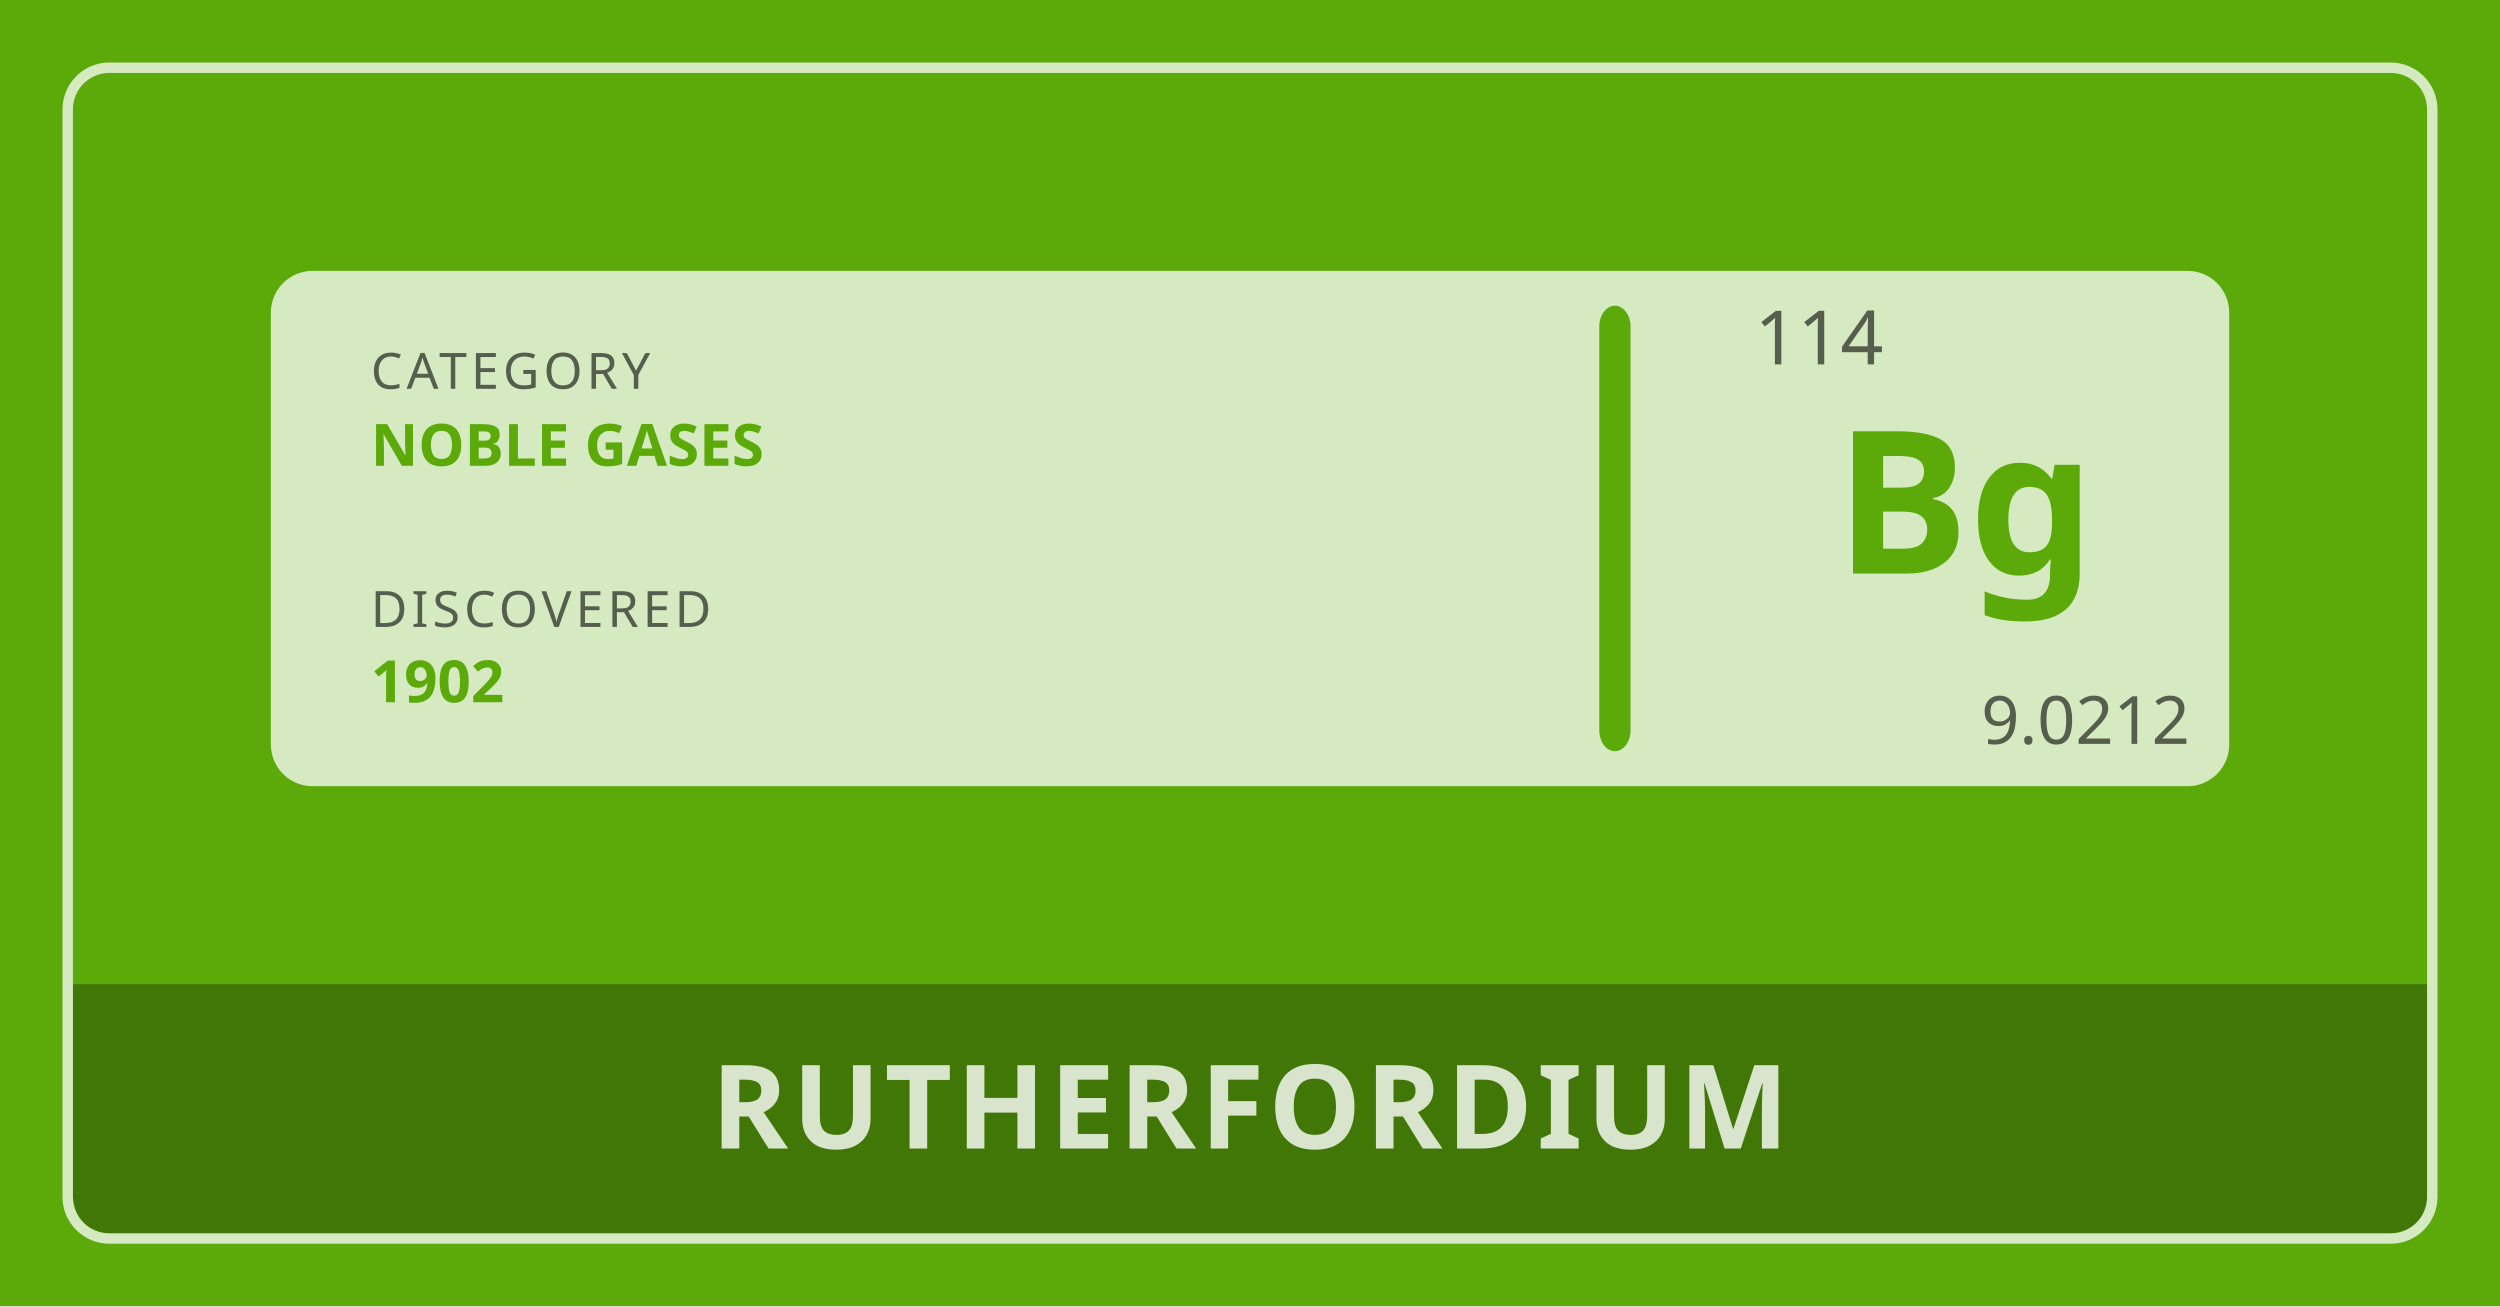
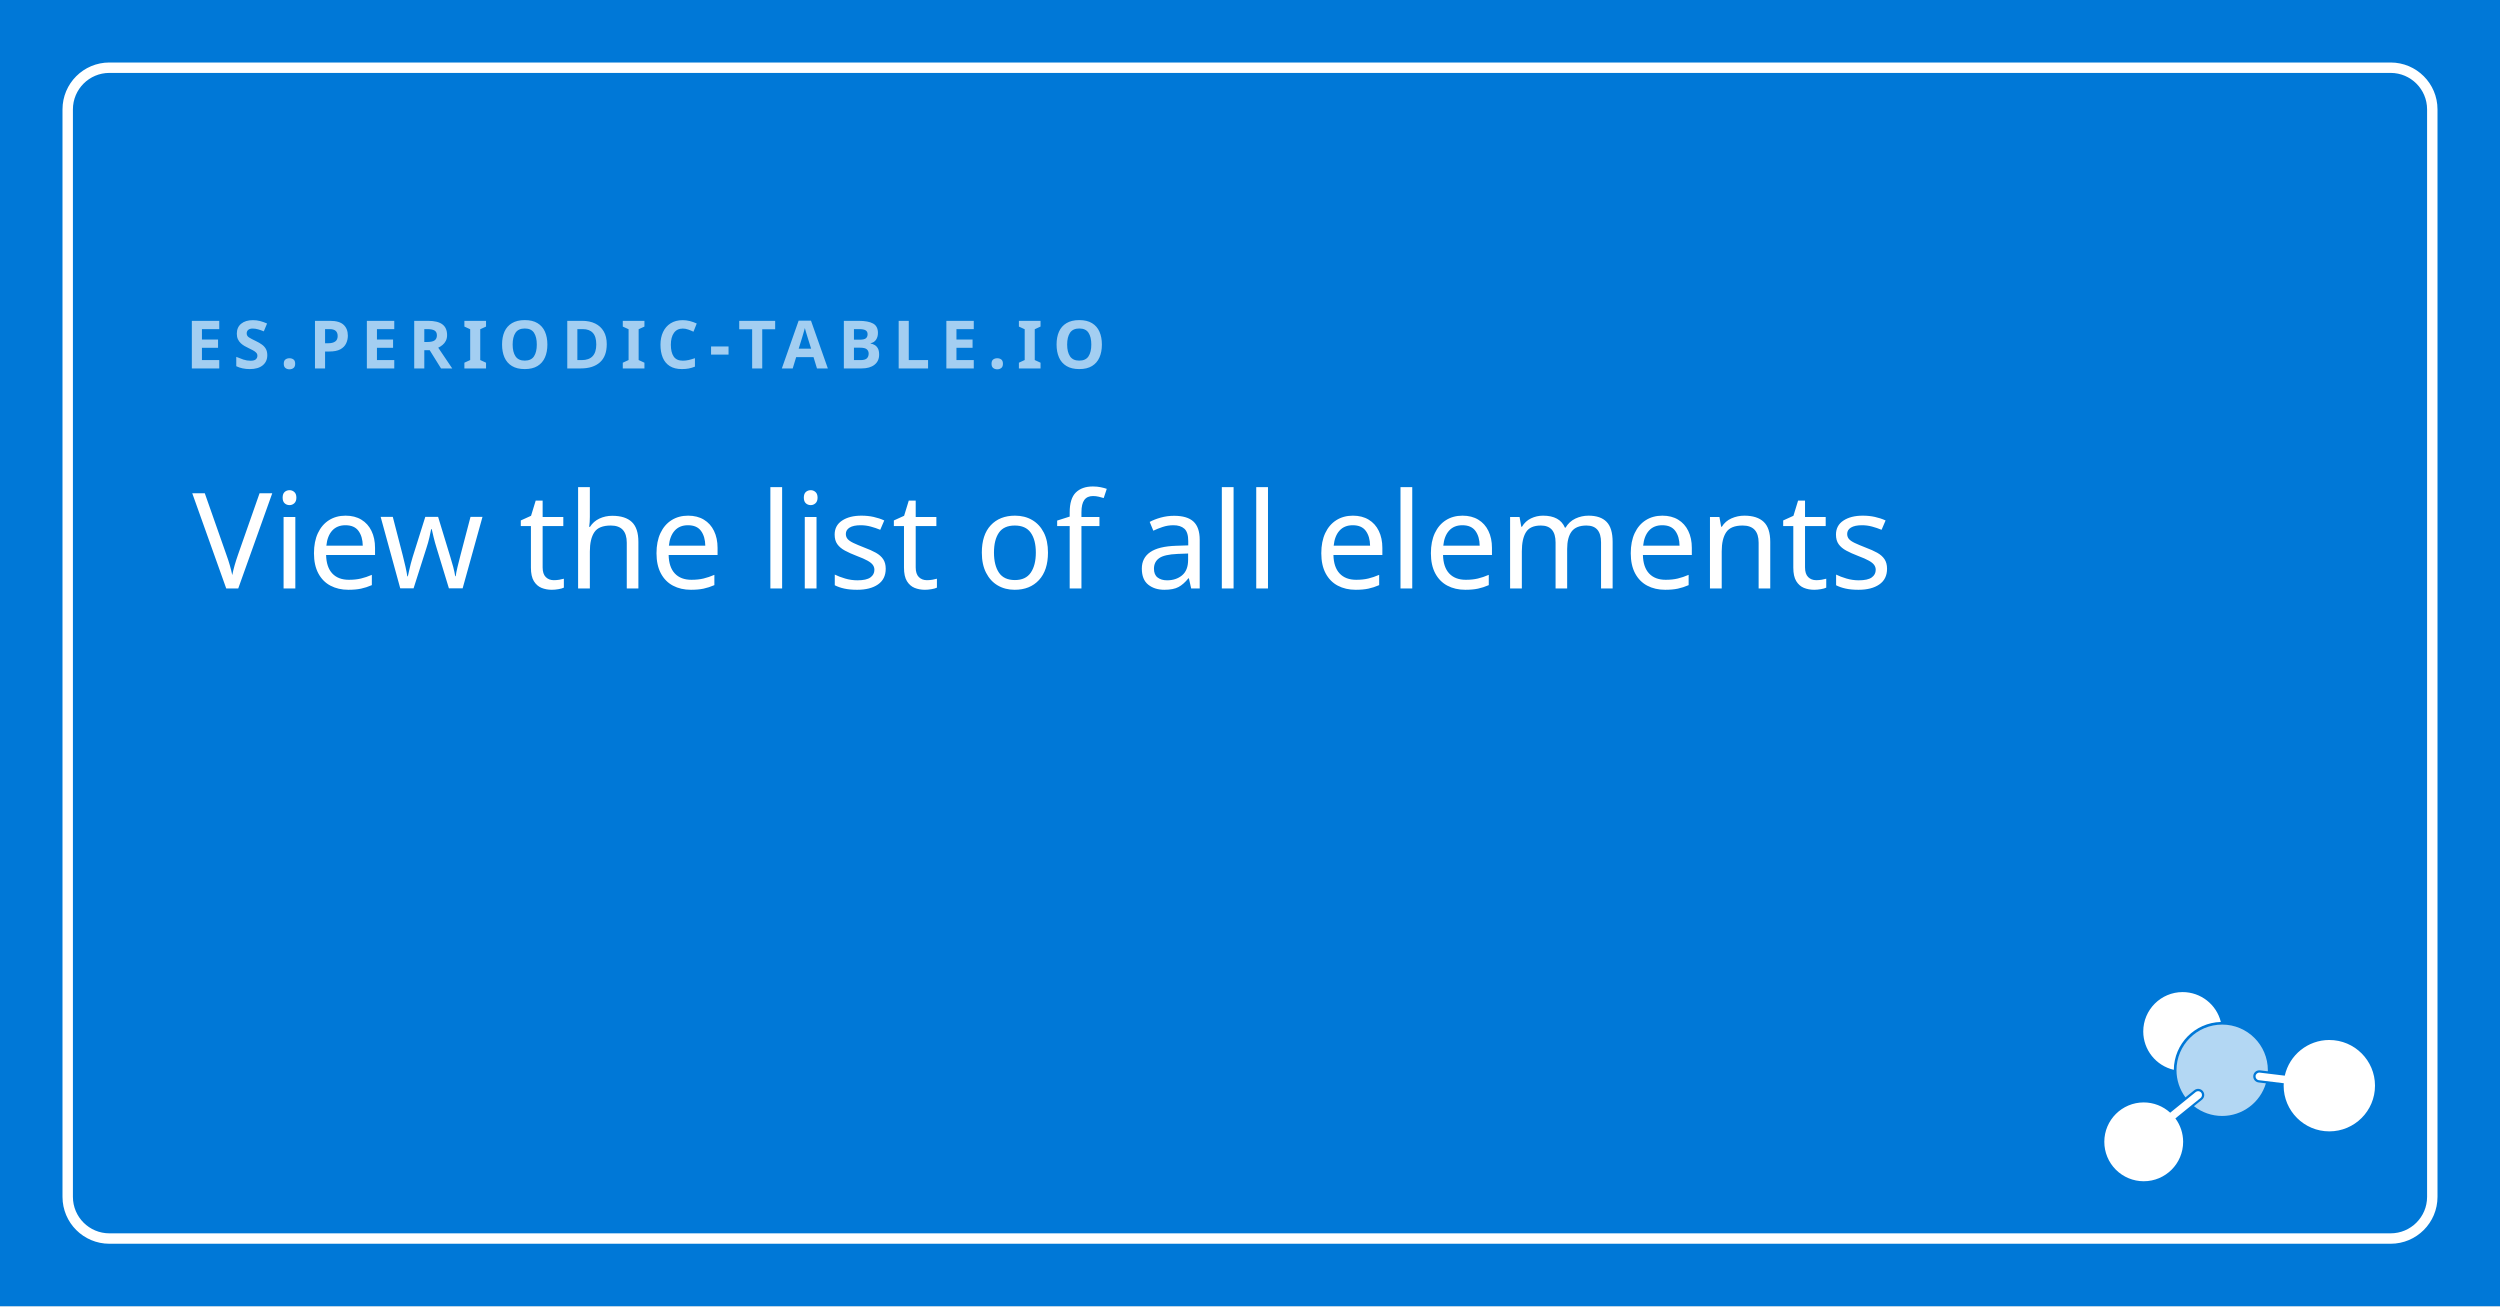
- <svg xmlns="http://www.w3.org/2000/svg" width="1200" height="627" font-family="Gill Sans MT">
-   <path fill="rgb(91, 170, 9)" d="M0 0h1200v626.99H0z" />
-   <path d="M35 472.37v101.3c0 10.64 7.12 18.36 18.2 18.36h1093.6c11.08 0 18.2-7.72 18.2-18.35V472.37z" fill="rgba(0, 0, 0, 0.3)" />
-   <rect x="130.02" y="130.02" rx="20" ry="20" width="940" height="247.37" fill="rgba(255, 255, 255, 0.75)" />
-   <rect x="767.66" y="146.75" rx="10" ry="10" width="15" height="213.83" fill="rgb(91, 170, 9)" />
-   <rect x="32.5" y="32.5" rx="20" ry="20" width="1135" height="562" stroke="rgba(255, 255, 255, 0.75)" stroke-width="4.997" fill="none" />
-   <text x="600" y="551.29" font-weight="700" font-size="56" letter-spacing="1.98" fill="rgba(255, 255, 255, 0.8)" text-anchor="middle">RUTHERFORDIUM</text>
-   <text x="842.25" y="174.9" font-size="36" fill="rgba(0, 0, 0, 0.6)">114</text>
-   <text x="943.28" y="275.34" font-size="95.7" fill="rgb(91, 170, 9)" font-weight="700" text-anchor="middle">Bg</text>
-   <text x="1051.12" y="357.07" text-anchor="end" font-size="32" fill="rgba(0, 0, 0, 0.6)">9.0212</text>
-   <text font-size="24" letter-spacing="1.98" x="178" y="186.61" fill="rgba(0, 0, 0, 0.6)">CATEGORY</text>
-   <text font-weight="700" font-size="27.99" x="178" y="223.58" fill="rgb(91, 170, 9)">NOBLE GASES</text>
-   <text font-size="24" letter-spacing="1.98" x="178" y="300.92" fill="rgba(0, 0, 0, 0.6)">DISCOVERED</text>
-   <text font-weight="700" font-size="27.99" x="178" y="337.08" fill="rgb(91, 170, 9)">1902</text>
+ <svg xmlns="http://www.w3.org/2000/svg" width="1200" height="627">
+   <path fill="#0078d7" d="M0 0h1200v626.99H0z" />
+   <rect x="32.5" y="32.5" rx="20" ry="20" width="1135" height="562" stroke="#fff" stroke-width="5" fill="none" />
+   <text font-weight="600" font-family="Montserrat" font-size="32" x="89.21" y="176.85" fill="#fff" letter-spacing="4.81" fill-opacity=".64">ES.PERIODIC-TABLE.IO</text>
+   <text font-weight="500" font-family="Montserrat" font-size="64" x="81.63" y="359.8" fill="#fff" transform="translate(10.65 -77.34)">
+     <tspan x="81.63" y="359.8">View the list of all elements </tspan>
+   </text>
+   <g fill="#fff">
+     <path d="M1047.67 476.2a18.92 18.92 0 00-18.91 18.92 18.92 18.92 0 0014.67 18.4 23.2 23.2 0 0122.58-22.98 18.92 18.92 0 00-18.34-14.34zm70.39 22.99a21.93 21.93 0 00-21.37 17.13l-11.99-1.46a1.83 1.83 0 00-2.03 1.6 1.83 1.83 0 001.6 2.04l11.94 1.45a21.93 21.93 0 00-.06 1.18 21.93 21.93 0 0021.92 21.93 21.93 21.93 0 0021.93-21.93 21.93 21.93 0 00-21.93-21.93zm-62.97 24.57a1.83 1.83 0 00-1.14.41l-12.25 9.93a18.92 18.92 0 00-12.71-4.94 18.92 18.92 0 00-18.92 18.91A18.92 18.92 0 001029 567a18.92 18.92 0 0018.91-18.92 18.92 18.92 0 00-3.73-11.25l12.1-9.8a1.83 1.83 0 00.27-2.57 1.83 1.83 0 00-1.44-.69z" />
+     <path d="M1066.63 491.8a21.93 21.93 0 00-21.92 21.93 21.93 21.93 0 004.31 13.01l4.25-3.44a2.92 2.92 0 014.11.43 2.92 2.92 0 01-.43 4.12l-3.86 3.12a21.93 21.93 0 0013.54 4.69 21.93 21.93 0 0021-15.66l-3.5-.42a2.92 2.92 0 01-2.55-3.26 2.92 2.92 0 013.26-2.55l3.7.45a21.93 21.93 0 00.03-.49 21.93 21.93 0 00-21.92-21.93z" opacity=".7" />
+   </g>
</svg>
